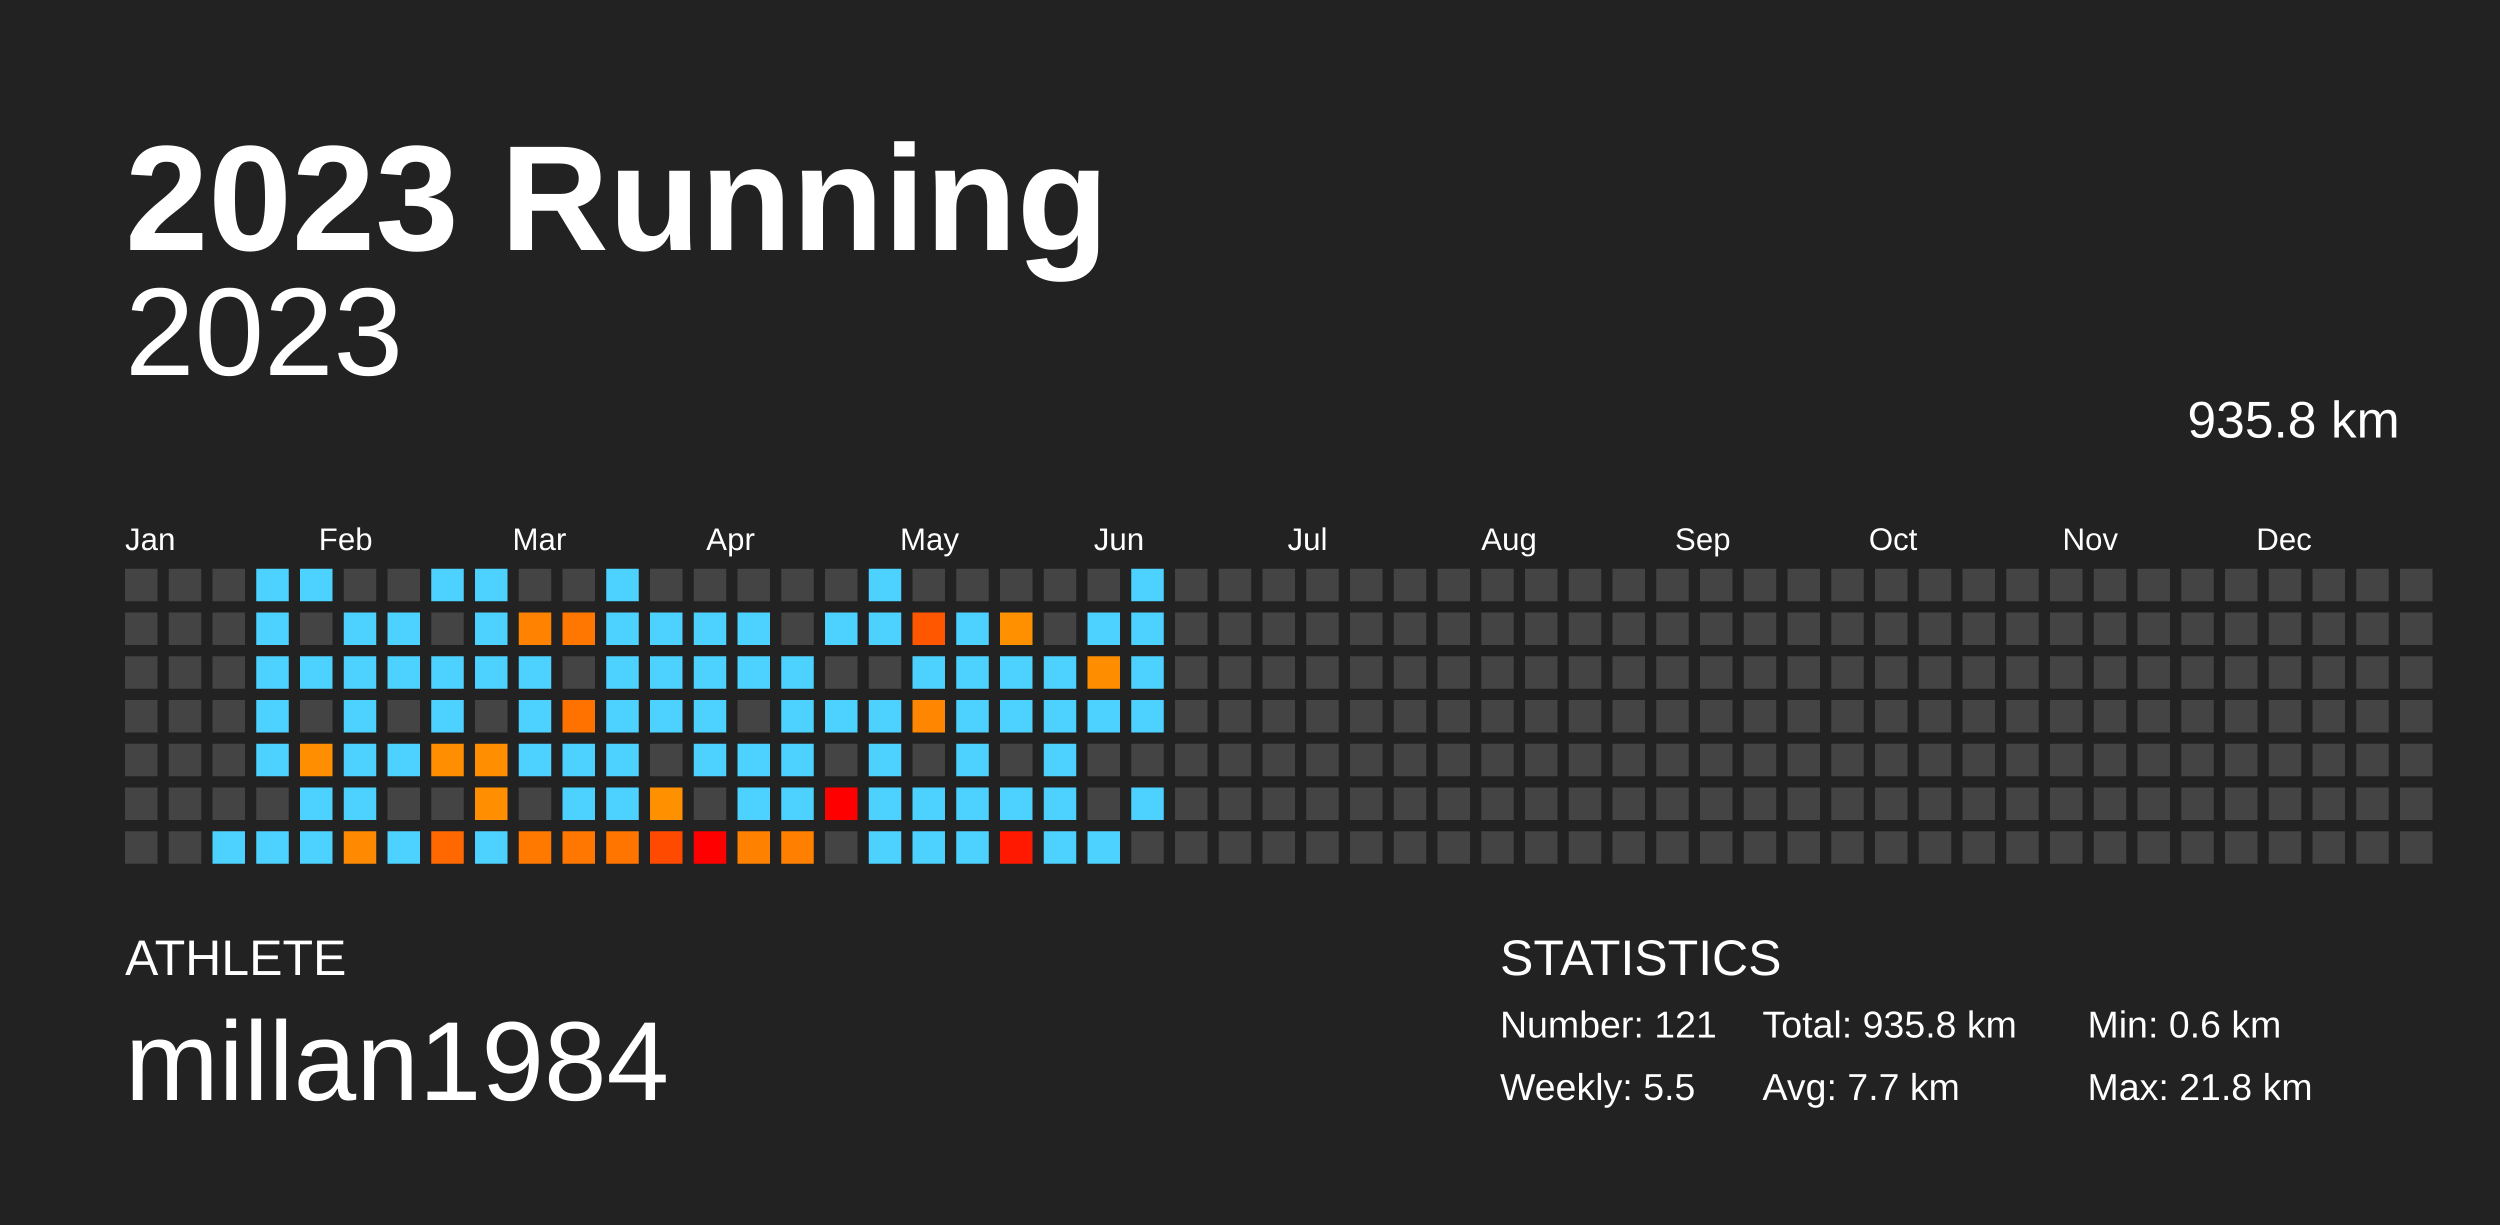
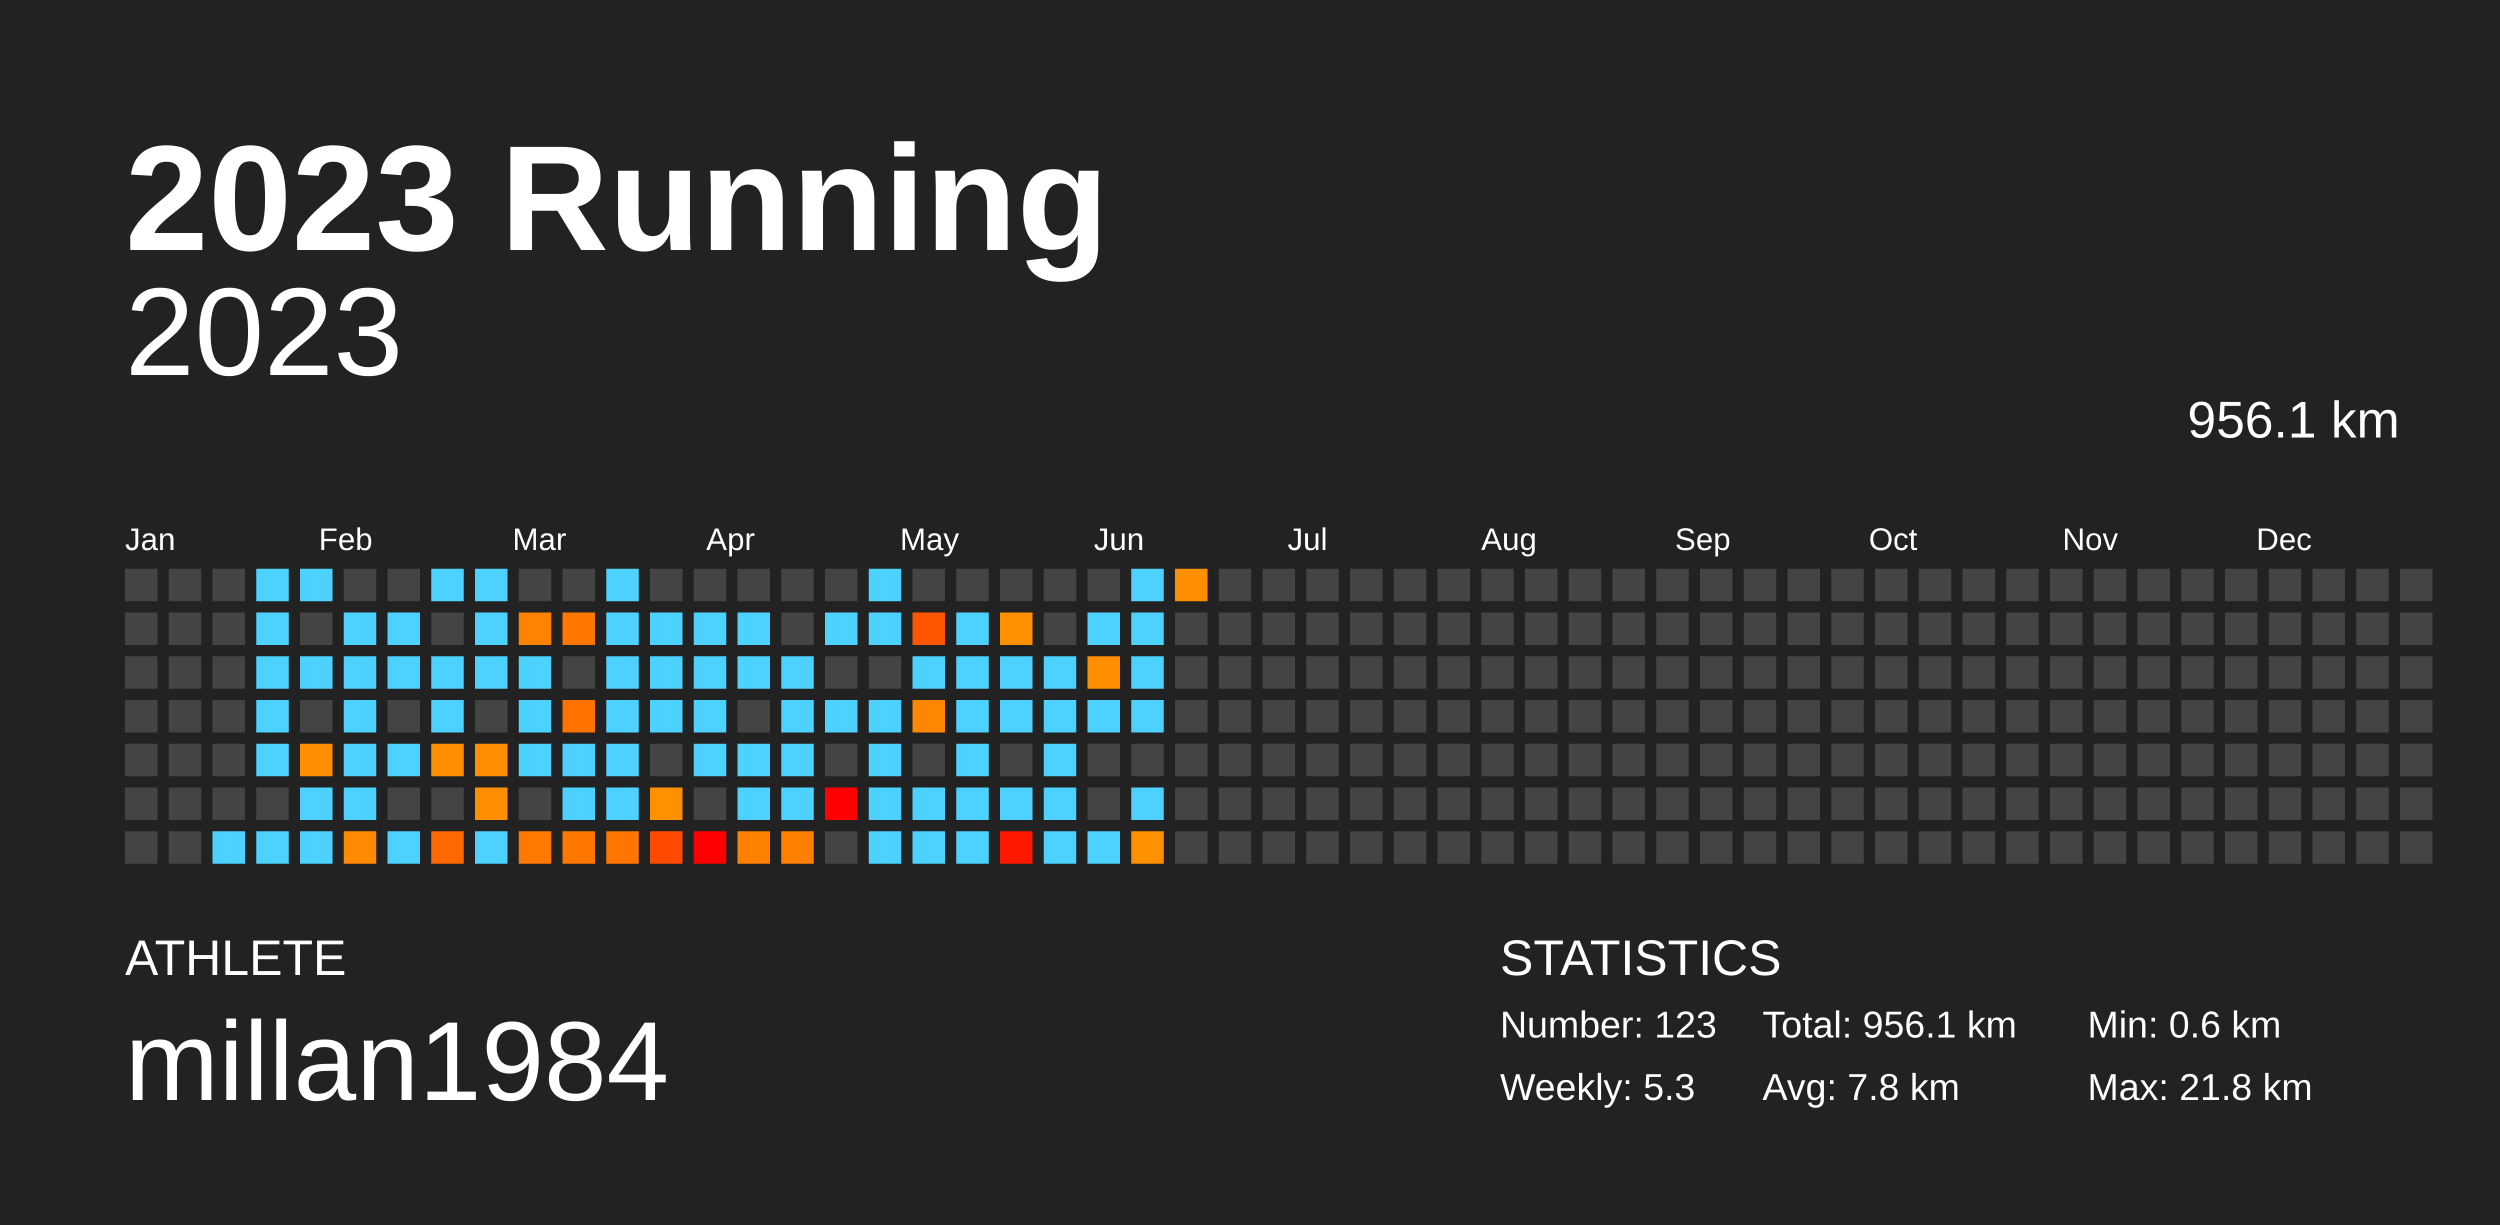
<svg xmlns="http://www.w3.org/2000/svg" baseProfile="full" height="98mm" version="1.1" viewBox="0,0,200,98" width="200mm">
  <defs />
  <rect fill="#222222" height="98" width="200" x="0" y="0" />
  <text fill="#FFFFFF" style="font-size:12px; font-family:Arial; font-weight:bold;" x="10" y="20">2023 Running</text>
  <text fill="#FFFFFF" style="font-size:4px; font-family:Arial" x="10" y="78">ATHLETE</text>
  <text fill="#FFFFFF" style="font-size:9px; font-family:Arial" x="10" y="88">millan1984</text>
  <text fill="#FFFFFF" style="font-size:4px; font-family:Arial" x="120" y="78">STATISTICS</text>
-   <text fill="#FFFFFF" style="font-size:3px; font-family:Arial" x="120" y="83">Number: 121</text>
-   <text fill="#FFFFFF" style="font-size:3px; font-family:Arial" x="120" y="88">Weekly: 5.5</text>
-   <text fill="#FFFFFF" style="font-size:3px; font-family:Arial" x="141" y="83">Total: 935.8 km</text>
-   <text fill="#FFFFFF" style="font-size:3px; font-family:Arial" x="141" y="88">Avg: 7.7 km</text>
+   <text fill="#FFFFFF" style="font-size:3px; font-family:Arial" x="120" y="83">Number: 123</text>
+   <text fill="#FFFFFF" style="font-size:3px; font-family:Arial" x="120" y="88">Weekly: 5.3</text>
+   <text fill="#FFFFFF" style="font-size:3px; font-family:Arial" x="141" y="83">Total: 956.1 km</text>
+   <text fill="#FFFFFF" style="font-size:3px; font-family:Arial" x="141" y="88">Avg: 7.8 km</text>
  <text fill="#FFFFFF" style="font-size:3px; font-family:Arial" x="167" y="83">Min: 0.6 km</text>
  <text fill="#FFFFFF" style="font-size:3px; font-family:Arial" x="167" y="88">Max: 21.8 km</text>
  <text alignment-baseline="hanging" fill="#FFFFFF" style="font-size:10.0px; font-family:Arial;" x="10" y="30">2023</text>
-   <text alignment-baseline="hanging" fill="#FFFFFF" style="font-size:4.125px; font-family:Arial;" x="175" y="35">935.8 km</text>
+   <text alignment-baseline="hanging" fill="#FFFFFF" style="font-size:4.125px; font-family:Arial;" x="175" y="35">956.1 km</text>
  <text fill="#FFFFFF" style="font-size:2.5px; font-family:Arial" x="10.0" y="44">Jan</text>
  <text fill="#FFFFFF" style="font-size:2.5px; font-family:Arial" x="25.5" y="44">Feb</text>
  <text fill="#FFFFFF" style="font-size:2.5px; font-family:Arial" x="41.0" y="44">Mar</text>
  <text fill="#FFFFFF" style="font-size:2.5px; font-family:Arial" x="56.5" y="44">Apr</text>
  <text fill="#FFFFFF" style="font-size:2.5px; font-family:Arial" x="72.0" y="44">May</text>
  <text fill="#FFFFFF" style="font-size:2.5px; font-family:Arial" x="87.5" y="44">Jun</text>
  <text fill="#FFFFFF" style="font-size:2.5px; font-family:Arial" x="103.0" y="44">Jul</text>
  <text fill="#FFFFFF" style="font-size:2.5px; font-family:Arial" x="118.5" y="44">Aug</text>
  <text fill="#FFFFFF" style="font-size:2.5px; font-family:Arial" x="134.0" y="44">Sep</text>
  <text fill="#FFFFFF" style="font-size:2.5px; font-family:Arial" x="149.5" y="44">Oct</text>
  <text fill="#FFFFFF" style="font-size:2.5px; font-family:Arial" x="165.0" y="44">Nov</text>
  <text fill="#FFFFFF" style="font-size:2.5px; font-family:Arial" x="180.5" y="44">Dec</text>
  <rect fill="#444444" height="2.6" width="2.6" x="10.0" y="45.5" />
  <rect fill="#444444" height="2.6" width="2.6" x="10.0" y="49.0" />
  <rect fill="#444444" height="2.6" width="2.6" x="10.0" y="52.5" />
  <rect fill="#444444" height="2.6" width="2.6" x="10.0" y="56.0" />
  <rect fill="#444444" height="2.6" width="2.6" x="10.0" y="59.5" />
  <rect fill="#444444" height="2.6" width="2.6" x="10.0" y="63.0" />
  <rect fill="#444444" height="2.6" width="2.6" x="10.0" y="66.5" />
  <rect fill="#444444" height="2.6" width="2.6" x="13.5" y="45.5" />
  <rect fill="#444444" height="2.6" width="2.6" x="13.5" y="49.0" />
  <rect fill="#444444" height="2.6" width="2.6" x="13.5" y="52.5" />
  <rect fill="#444444" height="2.6" width="2.6" x="13.5" y="56.0" />
  <rect fill="#444444" height="2.6" width="2.6" x="13.5" y="59.5" />
  <rect fill="#444444" height="2.6" width="2.6" x="13.5" y="63.0" />
  <rect fill="#444444" height="2.6" width="2.6" x="13.5" y="66.5" />
  <rect fill="#444444" height="2.6" width="2.6" x="17.0" y="45.5" />
  <rect fill="#444444" height="2.6" width="2.6" x="17.0" y="49.0" />
  <rect fill="#444444" height="2.6" width="2.6" x="17.0" y="52.5" />
  <rect fill="#444444" height="2.6" width="2.6" x="17.0" y="56.0" />
  <rect fill="#444444" height="2.6" width="2.6" x="17.0" y="59.5" />
  <rect fill="#444444" height="2.6" width="2.6" x="17.0" y="63.0" />
  <rect fill="#4dd2ff" height="2.6" width="2.6" x="17.0" y="66.5" />
  <rect fill="#4dd2ff" height="2.6" width="2.6" x="20.5" y="45.5" />
  <rect fill="#4dd2ff" height="2.6" width="2.6" x="20.5" y="49.0" />
  <rect fill="#4dd2ff" height="2.6" width="2.6" x="20.5" y="52.5" />
  <rect fill="#4dd2ff" height="2.6" width="2.6" x="20.5" y="56.0" />
  <rect fill="#4dd2ff" height="2.6" width="2.6" x="20.5" y="59.5" />
  <rect fill="#444444" height="2.6" width="2.6" x="20.5" y="63.0" />
  <rect fill="#4dd2ff" height="2.6" width="2.6" x="20.5" y="66.5" />
  <rect fill="#4dd2ff" height="2.6" width="2.6" x="24.0" y="45.5" />
  <rect fill="#444444" height="2.6" width="2.6" x="24.0" y="49.0" />
  <rect fill="#4dd2ff" height="2.6" width="2.6" x="24.0" y="52.5" />
  <rect fill="#444444" height="2.6" width="2.6" x="24.0" y="56.0" />
  <rect fill="#ff8f00" height="2.6" width="2.6" x="24.0" y="59.5" />
  <rect fill="#4dd2ff" height="2.6" width="2.6" x="24.0" y="63.0" />
  <rect fill="#4dd2ff" height="2.6" width="2.6" x="24.0" y="66.5" />
  <rect fill="#444444" height="2.6" width="2.6" x="27.5" y="45.5" />
  <rect fill="#4dd2ff" height="2.6" width="2.6" x="27.5" y="49.0" />
  <rect fill="#4dd2ff" height="2.6" width="2.6" x="27.5" y="52.5" />
  <rect fill="#4dd2ff" height="2.6" width="2.6" x="27.5" y="56.0" />
  <rect fill="#4dd2ff" height="2.6" width="2.6" x="27.5" y="59.5" />
  <rect fill="#4dd2ff" height="2.6" width="2.6" x="27.5" y="63.0" />
  <rect fill="#ff8900" height="2.6" width="2.6" x="27.5" y="66.5" />
  <rect fill="#444444" height="2.6" width="2.6" x="31.0" y="45.5" />
  <rect fill="#4dd2ff" height="2.6" width="2.6" x="31.0" y="49.0" />
  <rect fill="#4dd2ff" height="2.6" width="2.6" x="31.0" y="52.5" />
  <rect fill="#444444" height="2.6" width="2.6" x="31.0" y="56.0" />
  <rect fill="#4dd2ff" height="2.6" width="2.6" x="31.0" y="59.5" />
  <rect fill="#444444" height="2.6" width="2.6" x="31.0" y="63.0" />
  <rect fill="#4dd2ff" height="2.6" width="2.6" x="31.0" y="66.5" />
  <rect fill="#4dd2ff" height="2.6" width="2.6" x="34.5" y="45.5" />
  <rect fill="#444444" height="2.6" width="2.6" x="34.5" y="49.0" />
  <rect fill="#4dd2ff" height="2.6" width="2.6" x="34.5" y="52.5" />
  <rect fill="#4dd2ff" height="2.6" width="2.6" x="34.5" y="56.0" />
  <rect fill="#ff8e00" height="2.6" width="2.6" x="34.5" y="59.5" />
  <rect fill="#444444" height="2.6" width="2.6" x="34.5" y="63.0" />
  <rect fill="#ff6700" height="2.6" width="2.6" x="34.5" y="66.5" />
  <rect fill="#4dd2ff" height="2.6" width="2.6" x="38.0" y="45.5" />
  <rect fill="#4dd2ff" height="2.6" width="2.6" x="38.0" y="49.0" />
  <rect fill="#4dd2ff" height="2.6" width="2.6" x="38.0" y="52.5" />
  <rect fill="#444444" height="2.6" width="2.6" x="38.0" y="56.0" />
  <rect fill="#ff8f00" height="2.6" width="2.6" x="38.0" y="59.5" />
  <rect fill="#ff8f00" height="2.6" width="2.6" x="38.0" y="63.0" />
  <rect fill="#4dd2ff" height="2.6" width="2.6" x="38.0" y="66.5" />
  <rect fill="#444444" height="2.6" width="2.6" x="41.5" y="45.5" />
  <rect fill="#ff8200" height="2.6" width="2.6" x="41.5" y="49.0" />
  <rect fill="#4dd2ff" height="2.6" width="2.6" x="41.5" y="52.5" />
  <rect fill="#4dd2ff" height="2.6" width="2.6" x="41.5" y="56.0" />
  <rect fill="#4dd2ff" height="2.6" width="2.6" x="41.5" y="59.5" />
  <rect fill="#444444" height="2.6" width="2.6" x="41.5" y="63.0" />
  <rect fill="#ff7800" height="2.6" width="2.6" x="41.5" y="66.5" />
  <rect fill="#444444" height="2.6" width="2.6" x="45.0" y="45.5" />
  <rect fill="#ff7700" height="2.6" width="2.6" x="45.0" y="49.0" />
  <rect fill="#444444" height="2.6" width="2.6" x="45.0" y="52.5" />
  <rect fill="#ff7200" height="2.6" width="2.6" x="45.0" y="56.0" />
  <rect fill="#4dd2ff" height="2.6" width="2.6" x="45.0" y="59.5" />
  <rect fill="#4dd2ff" height="2.6" width="2.6" x="45.0" y="63.0" />
  <rect fill="#ff7700" height="2.6" width="2.6" x="45.0" y="66.5" />
  <rect fill="#4dd2ff" height="2.6" width="2.6" x="48.5" y="45.5" />
  <rect fill="#4dd2ff" height="2.6" width="2.6" x="48.5" y="49.0" />
  <rect fill="#4dd2ff" height="2.6" width="2.6" x="48.5" y="52.5" />
  <rect fill="#4dd2ff" height="2.6" width="2.6" x="48.5" y="56.0" />
  <rect fill="#4dd2ff" height="2.6" width="2.6" x="48.5" y="59.5" />
  <rect fill="#4dd2ff" height="2.6" width="2.6" x="48.5" y="63.0" />
  <rect fill="#ff7500" height="2.6" width="2.6" x="48.5" y="66.5" />
  <rect fill="#444444" height="2.6" width="2.6" x="52.0" y="45.5" />
  <rect fill="#4dd2ff" height="2.6" width="2.6" x="52.0" y="49.0" />
  <rect fill="#4dd2ff" height="2.6" width="2.6" x="52.0" y="52.5" />
  <rect fill="#4dd2ff" height="2.6" width="2.6" x="52.0" y="56.0" />
  <rect fill="#444444" height="2.6" width="2.6" x="52.0" y="59.5" />
  <rect fill="#ff9000" height="2.6" width="2.6" x="52.0" y="63.0" />
  <rect fill="#ff4a00" height="2.6" width="2.6" x="52.0" y="66.5" />
  <rect fill="#444444" height="2.6" width="2.6" x="55.5" y="45.5" />
  <rect fill="#4dd2ff" height="2.6" width="2.6" x="55.5" y="49.0" />
  <rect fill="#4dd2ff" height="2.6" width="2.6" x="55.5" y="52.5" />
  <rect fill="#4dd2ff" height="2.6" width="2.6" x="55.5" y="56.0" />
  <rect fill="#4dd2ff" height="2.6" width="2.6" x="55.5" y="59.5" />
  <rect fill="#444444" height="2.6" width="2.6" x="55.5" y="63.0" />
  <rect fill="red" height="2.6" width="2.6" x="55.5" y="66.5" />
  <rect fill="#444444" height="2.6" width="2.6" x="59.0" y="45.5" />
  <rect fill="#4dd2ff" height="2.6" width="2.6" x="59.0" y="49.0" />
  <rect fill="#4dd2ff" height="2.6" width="2.6" x="59.0" y="52.5" />
  <rect fill="#444444" height="2.6" width="2.6" x="59.0" y="56.0" />
  <rect fill="#4dd2ff" height="2.6" width="2.6" x="59.0" y="59.5" />
  <rect fill="#4dd2ff" height="2.6" width="2.6" x="59.0" y="63.0" />
  <rect fill="#ff8100" height="2.6" width="2.6" x="59.0" y="66.5" />
  <rect fill="#444444" height="2.6" width="2.6" x="62.5" y="45.5" />
  <rect fill="#444444" height="2.6" width="2.6" x="62.5" y="49.0" />
  <rect fill="#4dd2ff" height="2.6" width="2.6" x="62.5" y="52.5" />
  <rect fill="#4dd2ff" height="2.6" width="2.6" x="62.5" y="56.0" />
  <rect fill="#4dd2ff" height="2.6" width="2.6" x="62.5" y="59.5" />
  <rect fill="#4dd2ff" height="2.6" width="2.6" x="62.5" y="63.0" />
  <rect fill="#ff7f00" height="2.6" width="2.6" x="62.5" y="66.5" />
  <rect fill="#444444" height="2.6" width="2.6" x="66.0" y="45.5" />
  <rect fill="#4dd2ff" height="2.6" width="2.6" x="66.0" y="49.0" />
  <rect fill="#444444" height="2.6" width="2.6" x="66.0" y="52.5" />
  <rect fill="#4dd2ff" height="2.6" width="2.6" x="66.0" y="56.0" />
  <rect fill="#444444" height="2.6" width="2.6" x="66.0" y="59.5" />
  <rect fill="red" height="2.6" width="2.6" x="66.0" y="63.0" />
  <rect fill="#444444" height="2.6" width="2.6" x="66.0" y="66.5" />
  <rect fill="#4dd2ff" height="2.6" width="2.6" x="69.5" y="45.5" />
  <rect fill="#4dd2ff" height="2.6" width="2.6" x="69.5" y="49.0" />
  <rect fill="#444444" height="2.6" width="2.6" x="69.5" y="52.5" />
  <rect fill="#4dd2ff" height="2.6" width="2.6" x="69.5" y="56.0" />
  <rect fill="#4dd2ff" height="2.6" width="2.6" x="69.5" y="59.5" />
  <rect fill="#4dd2ff" height="2.6" width="2.6" x="69.5" y="63.0" />
  <rect fill="#4dd2ff" height="2.6" width="2.6" x="69.5" y="66.5" />
  <rect fill="#444444" height="2.6" width="2.6" x="73.0" y="45.5" />
  <rect fill="#ff5700" height="2.6" width="2.6" x="73.0" y="49.0" />
  <rect fill="#4dd2ff" height="2.6" width="2.6" x="73.0" y="52.5" />
  <rect fill="#ff8600" height="2.6" width="2.6" x="73.0" y="56.0" />
  <rect fill="#444444" height="2.6" width="2.6" x="73.0" y="59.5" />
  <rect fill="#4dd2ff" height="2.6" width="2.6" x="73.0" y="63.0" />
  <rect fill="#4dd2ff" height="2.6" width="2.6" x="73.0" y="66.5" />
  <rect fill="#444444" height="2.6" width="2.6" x="76.5" y="45.5" />
  <rect fill="#4dd2ff" height="2.6" width="2.6" x="76.5" y="49.0" />
  <rect fill="#4dd2ff" height="2.6" width="2.6" x="76.5" y="52.5" />
  <rect fill="#4dd2ff" height="2.6" width="2.6" x="76.5" y="56.0" />
  <rect fill="#4dd2ff" height="2.6" width="2.6" x="76.5" y="59.5" />
  <rect fill="#4dd2ff" height="2.6" width="2.6" x="76.5" y="63.0" />
  <rect fill="#4dd2ff" height="2.6" width="2.6" x="76.5" y="66.5" />
  <rect fill="#444444" height="2.6" width="2.6" x="80.0" y="45.5" />
  <rect fill="#ff9000" height="2.6" width="2.6" x="80.0" y="49.0" />
  <rect fill="#4dd2ff" height="2.6" width="2.6" x="80.0" y="52.5" />
  <rect fill="#4dd2ff" height="2.6" width="2.6" x="80.0" y="56.0" />
  <rect fill="#444444" height="2.6" width="2.6" x="80.0" y="59.5" />
  <rect fill="#4dd2ff" height="2.6" width="2.6" x="80.0" y="63.0" />
  <rect fill="#ff1900" height="2.6" width="2.6" x="80.0" y="66.5" />
  <rect fill="#444444" height="2.6" width="2.6" x="83.5" y="45.5" />
  <rect fill="#444444" height="2.6" width="2.6" x="83.5" y="49.0" />
  <rect fill="#4dd2ff" height="2.6" width="2.6" x="83.5" y="52.5" />
  <rect fill="#4dd2ff" height="2.6" width="2.6" x="83.5" y="56.0" />
  <rect fill="#4dd2ff" height="2.6" width="2.6" x="83.5" y="59.5" />
  <rect fill="#4dd2ff" height="2.6" width="2.6" x="83.5" y="63.0" />
  <rect fill="#4dd2ff" height="2.6" width="2.6" x="83.5" y="66.5" />
  <rect fill="#444444" height="2.6" width="2.6" x="87.0" y="45.5" />
  <rect fill="#4dd2ff" height="2.6" width="2.6" x="87.0" y="49.0" />
  <rect fill="#ff8d00" height="2.6" width="2.6" x="87.0" y="52.5" />
  <rect fill="#4dd2ff" height="2.6" width="2.6" x="87.0" y="56.0" />
  <rect fill="#444444" height="2.6" width="2.6" x="87.0" y="59.5" />
  <rect fill="#444444" height="2.6" width="2.6" x="87.0" y="63.0" />
  <rect fill="#4dd2ff" height="2.6" width="2.6" x="87.0" y="66.5" />
  <rect fill="#4dd2ff" height="2.6" width="2.6" x="90.5" y="45.5" />
  <rect fill="#4dd2ff" height="2.6" width="2.6" x="90.5" y="49.0" />
  <rect fill="#4dd2ff" height="2.6" width="2.6" x="90.5" y="52.5" />
  <rect fill="#4dd2ff" height="2.6" width="2.6" x="90.5" y="56.0" />
  <rect fill="#444444" height="2.6" width="2.6" x="90.5" y="59.5" />
  <rect fill="#4dd2ff" height="2.6" width="2.6" x="90.5" y="63.0" />
-   <rect fill="#444444" height="2.6" width="2.6" x="90.5" y="66.5" />
-   <rect fill="#444444" height="2.6" width="2.6" x="94.0" y="45.5" />
+   <rect fill="#ff9000" height="2.6" width="2.6" x="90.5" y="66.5" />
+   <rect fill="#ff8e00" height="2.6" width="2.6" x="94.0" y="45.5" />
  <rect fill="#444444" height="2.6" width="2.6" x="94.0" y="49.0" />
  <rect fill="#444444" height="2.6" width="2.6" x="94.0" y="52.5" />
  <rect fill="#444444" height="2.6" width="2.6" x="94.0" y="56.0" />
  <rect fill="#444444" height="2.6" width="2.6" x="94.0" y="59.5" />
  <rect fill="#444444" height="2.6" width="2.6" x="94.0" y="63.0" />
  <rect fill="#444444" height="2.6" width="2.6" x="94.0" y="66.5" />
  <rect fill="#444444" height="2.6" width="2.6" x="97.5" y="45.5" />
  <rect fill="#444444" height="2.6" width="2.6" x="97.5" y="49.0" />
  <rect fill="#444444" height="2.6" width="2.6" x="97.5" y="52.5" />
  <rect fill="#444444" height="2.6" width="2.6" x="97.5" y="56.0" />
  <rect fill="#444444" height="2.6" width="2.6" x="97.5" y="59.5" />
  <rect fill="#444444" height="2.6" width="2.6" x="97.5" y="63.0" />
  <rect fill="#444444" height="2.6" width="2.6" x="97.5" y="66.5" />
  <rect fill="#444444" height="2.6" width="2.6" x="101.0" y="45.5" />
  <rect fill="#444444" height="2.6" width="2.6" x="101.0" y="49.0" />
  <rect fill="#444444" height="2.6" width="2.6" x="101.0" y="52.5" />
  <rect fill="#444444" height="2.6" width="2.6" x="101.0" y="56.0" />
  <rect fill="#444444" height="2.6" width="2.6" x="101.0" y="59.5" />
  <rect fill="#444444" height="2.6" width="2.6" x="101.0" y="63.0" />
  <rect fill="#444444" height="2.6" width="2.6" x="101.0" y="66.5" />
  <rect fill="#444444" height="2.6" width="2.6" x="104.5" y="45.5" />
  <rect fill="#444444" height="2.6" width="2.6" x="104.5" y="49.0" />
  <rect fill="#444444" height="2.6" width="2.6" x="104.5" y="52.5" />
  <rect fill="#444444" height="2.6" width="2.6" x="104.5" y="56.0" />
  <rect fill="#444444" height="2.6" width="2.6" x="104.5" y="59.5" />
  <rect fill="#444444" height="2.6" width="2.6" x="104.5" y="63.0" />
  <rect fill="#444444" height="2.6" width="2.6" x="104.5" y="66.5" />
  <rect fill="#444444" height="2.6" width="2.6" x="108.0" y="45.5" />
  <rect fill="#444444" height="2.6" width="2.6" x="108.0" y="49.0" />
  <rect fill="#444444" height="2.6" width="2.6" x="108.0" y="52.5" />
  <rect fill="#444444" height="2.6" width="2.6" x="108.0" y="56.0" />
  <rect fill="#444444" height="2.6" width="2.6" x="108.0" y="59.5" />
  <rect fill="#444444" height="2.6" width="2.6" x="108.0" y="63.0" />
  <rect fill="#444444" height="2.6" width="2.6" x="108.0" y="66.5" />
  <rect fill="#444444" height="2.6" width="2.6" x="111.5" y="45.5" />
  <rect fill="#444444" height="2.6" width="2.6" x="111.5" y="49.0" />
  <rect fill="#444444" height="2.6" width="2.6" x="111.5" y="52.5" />
  <rect fill="#444444" height="2.6" width="2.6" x="111.5" y="56.0" />
  <rect fill="#444444" height="2.6" width="2.6" x="111.5" y="59.5" />
  <rect fill="#444444" height="2.6" width="2.6" x="111.5" y="63.0" />
  <rect fill="#444444" height="2.6" width="2.6" x="111.5" y="66.5" />
  <rect fill="#444444" height="2.6" width="2.6" x="115.0" y="45.5" />
  <rect fill="#444444" height="2.6" width="2.6" x="115.0" y="49.0" />
  <rect fill="#444444" height="2.6" width="2.6" x="115.0" y="52.5" />
  <rect fill="#444444" height="2.6" width="2.6" x="115.0" y="56.0" />
  <rect fill="#444444" height="2.6" width="2.6" x="115.0" y="59.5" />
  <rect fill="#444444" height="2.6" width="2.6" x="115.0" y="63.0" />
  <rect fill="#444444" height="2.6" width="2.6" x="115.0" y="66.5" />
  <rect fill="#444444" height="2.6" width="2.6" x="118.5" y="45.5" />
  <rect fill="#444444" height="2.6" width="2.6" x="118.5" y="49.0" />
  <rect fill="#444444" height="2.6" width="2.6" x="118.5" y="52.5" />
  <rect fill="#444444" height="2.6" width="2.6" x="118.5" y="56.0" />
  <rect fill="#444444" height="2.6" width="2.6" x="118.5" y="59.5" />
  <rect fill="#444444" height="2.6" width="2.6" x="118.5" y="63.0" />
  <rect fill="#444444" height="2.6" width="2.6" x="118.5" y="66.5" />
  <rect fill="#444444" height="2.6" width="2.6" x="122.0" y="45.5" />
  <rect fill="#444444" height="2.6" width="2.6" x="122.0" y="49.0" />
  <rect fill="#444444" height="2.6" width="2.6" x="122.0" y="52.5" />
  <rect fill="#444444" height="2.6" width="2.6" x="122.0" y="56.0" />
  <rect fill="#444444" height="2.6" width="2.6" x="122.0" y="59.5" />
  <rect fill="#444444" height="2.6" width="2.6" x="122.0" y="63.0" />
  <rect fill="#444444" height="2.6" width="2.6" x="122.0" y="66.5" />
  <rect fill="#444444" height="2.6" width="2.6" x="125.5" y="45.5" />
  <rect fill="#444444" height="2.6" width="2.6" x="125.5" y="49.0" />
  <rect fill="#444444" height="2.6" width="2.6" x="125.5" y="52.5" />
  <rect fill="#444444" height="2.6" width="2.6" x="125.5" y="56.0" />
  <rect fill="#444444" height="2.6" width="2.6" x="125.5" y="59.5" />
  <rect fill="#444444" height="2.6" width="2.6" x="125.5" y="63.0" />
  <rect fill="#444444" height="2.6" width="2.6" x="125.5" y="66.5" />
  <rect fill="#444444" height="2.6" width="2.6" x="129.0" y="45.5" />
  <rect fill="#444444" height="2.6" width="2.6" x="129.0" y="49.0" />
  <rect fill="#444444" height="2.6" width="2.6" x="129.0" y="52.5" />
  <rect fill="#444444" height="2.6" width="2.6" x="129.0" y="56.0" />
  <rect fill="#444444" height="2.6" width="2.6" x="129.0" y="59.5" />
  <rect fill="#444444" height="2.6" width="2.6" x="129.0" y="63.0" />
  <rect fill="#444444" height="2.6" width="2.6" x="129.0" y="66.5" />
  <rect fill="#444444" height="2.6" width="2.6" x="132.5" y="45.5" />
  <rect fill="#444444" height="2.6" width="2.6" x="132.5" y="49.0" />
  <rect fill="#444444" height="2.6" width="2.6" x="132.5" y="52.5" />
  <rect fill="#444444" height="2.6" width="2.6" x="132.5" y="56.0" />
  <rect fill="#444444" height="2.6" width="2.6" x="132.5" y="59.5" />
  <rect fill="#444444" height="2.6" width="2.6" x="132.5" y="63.0" />
  <rect fill="#444444" height="2.6" width="2.6" x="132.5" y="66.5" />
  <rect fill="#444444" height="2.6" width="2.6" x="136.0" y="45.5" />
  <rect fill="#444444" height="2.6" width="2.6" x="136.0" y="49.0" />
  <rect fill="#444444" height="2.6" width="2.6" x="136.0" y="52.5" />
  <rect fill="#444444" height="2.6" width="2.6" x="136.0" y="56.0" />
  <rect fill="#444444" height="2.6" width="2.6" x="136.0" y="59.5" />
  <rect fill="#444444" height="2.6" width="2.6" x="136.0" y="63.0" />
  <rect fill="#444444" height="2.6" width="2.6" x="136.0" y="66.5" />
  <rect fill="#444444" height="2.6" width="2.6" x="139.5" y="45.5" />
  <rect fill="#444444" height="2.6" width="2.6" x="139.5" y="49.0" />
  <rect fill="#444444" height="2.6" width="2.6" x="139.5" y="52.5" />
  <rect fill="#444444" height="2.6" width="2.6" x="139.5" y="56.0" />
  <rect fill="#444444" height="2.6" width="2.6" x="139.5" y="59.5" />
  <rect fill="#444444" height="2.6" width="2.6" x="139.5" y="63.0" />
  <rect fill="#444444" height="2.6" width="2.6" x="139.5" y="66.5" />
  <rect fill="#444444" height="2.6" width="2.6" x="143.0" y="45.5" />
  <rect fill="#444444" height="2.6" width="2.6" x="143.0" y="49.0" />
  <rect fill="#444444" height="2.6" width="2.6" x="143.0" y="52.5" />
  <rect fill="#444444" height="2.6" width="2.6" x="143.0" y="56.0" />
  <rect fill="#444444" height="2.6" width="2.6" x="143.0" y="59.5" />
  <rect fill="#444444" height="2.6" width="2.6" x="143.0" y="63.0" />
  <rect fill="#444444" height="2.6" width="2.6" x="143.0" y="66.5" />
  <rect fill="#444444" height="2.6" width="2.6" x="146.5" y="45.5" />
  <rect fill="#444444" height="2.6" width="2.6" x="146.5" y="49.0" />
  <rect fill="#444444" height="2.6" width="2.6" x="146.5" y="52.5" />
  <rect fill="#444444" height="2.6" width="2.6" x="146.5" y="56.0" />
  <rect fill="#444444" height="2.6" width="2.6" x="146.5" y="59.5" />
  <rect fill="#444444" height="2.6" width="2.6" x="146.5" y="63.0" />
  <rect fill="#444444" height="2.6" width="2.6" x="146.5" y="66.5" />
  <rect fill="#444444" height="2.6" width="2.6" x="150.0" y="45.5" />
  <rect fill="#444444" height="2.6" width="2.6" x="150.0" y="49.0" />
  <rect fill="#444444" height="2.6" width="2.6" x="150.0" y="52.5" />
  <rect fill="#444444" height="2.6" width="2.6" x="150.0" y="56.0" />
  <rect fill="#444444" height="2.6" width="2.6" x="150.0" y="59.5" />
  <rect fill="#444444" height="2.6" width="2.6" x="150.0" y="63.0" />
  <rect fill="#444444" height="2.6" width="2.6" x="150.0" y="66.5" />
  <rect fill="#444444" height="2.6" width="2.6" x="153.5" y="45.5" />
  <rect fill="#444444" height="2.6" width="2.6" x="153.5" y="49.0" />
  <rect fill="#444444" height="2.6" width="2.6" x="153.5" y="52.5" />
  <rect fill="#444444" height="2.6" width="2.6" x="153.5" y="56.0" />
  <rect fill="#444444" height="2.6" width="2.6" x="153.5" y="59.5" />
  <rect fill="#444444" height="2.6" width="2.6" x="153.5" y="63.0" />
  <rect fill="#444444" height="2.6" width="2.6" x="153.5" y="66.5" />
  <rect fill="#444444" height="2.6" width="2.6" x="157.0" y="45.5" />
  <rect fill="#444444" height="2.6" width="2.6" x="157.0" y="49.0" />
  <rect fill="#444444" height="2.6" width="2.6" x="157.0" y="52.5" />
  <rect fill="#444444" height="2.6" width="2.6" x="157.0" y="56.0" />
  <rect fill="#444444" height="2.6" width="2.6" x="157.0" y="59.5" />
  <rect fill="#444444" height="2.6" width="2.6" x="157.0" y="63.0" />
  <rect fill="#444444" height="2.6" width="2.6" x="157.0" y="66.5" />
  <rect fill="#444444" height="2.6" width="2.6" x="160.5" y="45.5" />
  <rect fill="#444444" height="2.6" width="2.6" x="160.5" y="49.0" />
  <rect fill="#444444" height="2.6" width="2.6" x="160.5" y="52.5" />
  <rect fill="#444444" height="2.6" width="2.6" x="160.5" y="56.0" />
  <rect fill="#444444" height="2.6" width="2.6" x="160.5" y="59.5" />
  <rect fill="#444444" height="2.6" width="2.6" x="160.5" y="63.0" />
  <rect fill="#444444" height="2.6" width="2.6" x="160.5" y="66.5" />
  <rect fill="#444444" height="2.6" width="2.6" x="164.0" y="45.5" />
  <rect fill="#444444" height="2.6" width="2.6" x="164.0" y="49.0" />
  <rect fill="#444444" height="2.6" width="2.6" x="164.0" y="52.5" />
  <rect fill="#444444" height="2.6" width="2.6" x="164.0" y="56.0" />
  <rect fill="#444444" height="2.6" width="2.6" x="164.0" y="59.5" />
  <rect fill="#444444" height="2.6" width="2.6" x="164.0" y="63.0" />
  <rect fill="#444444" height="2.6" width="2.6" x="164.0" y="66.5" />
  <rect fill="#444444" height="2.6" width="2.6" x="167.5" y="45.5" />
  <rect fill="#444444" height="2.6" width="2.6" x="167.5" y="49.0" />
  <rect fill="#444444" height="2.6" width="2.6" x="167.5" y="52.5" />
  <rect fill="#444444" height="2.6" width="2.6" x="167.5" y="56.0" />
  <rect fill="#444444" height="2.6" width="2.6" x="167.5" y="59.5" />
  <rect fill="#444444" height="2.6" width="2.6" x="167.5" y="63.0" />
  <rect fill="#444444" height="2.6" width="2.6" x="167.5" y="66.5" />
  <rect fill="#444444" height="2.6" width="2.6" x="171.0" y="45.5" />
  <rect fill="#444444" height="2.6" width="2.6" x="171.0" y="49.0" />
  <rect fill="#444444" height="2.6" width="2.6" x="171.0" y="52.5" />
  <rect fill="#444444" height="2.6" width="2.6" x="171.0" y="56.0" />
  <rect fill="#444444" height="2.6" width="2.6" x="171.0" y="59.5" />
  <rect fill="#444444" height="2.6" width="2.6" x="171.0" y="63.0" />
  <rect fill="#444444" height="2.6" width="2.6" x="171.0" y="66.5" />
  <rect fill="#444444" height="2.6" width="2.6" x="174.5" y="45.5" />
  <rect fill="#444444" height="2.6" width="2.6" x="174.5" y="49.0" />
  <rect fill="#444444" height="2.6" width="2.6" x="174.5" y="52.5" />
  <rect fill="#444444" height="2.6" width="2.6" x="174.5" y="56.0" />
  <rect fill="#444444" height="2.6" width="2.6" x="174.5" y="59.5" />
  <rect fill="#444444" height="2.6" width="2.6" x="174.5" y="63.0" />
  <rect fill="#444444" height="2.6" width="2.6" x="174.5" y="66.5" />
  <rect fill="#444444" height="2.6" width="2.6" x="178.0" y="45.5" />
  <rect fill="#444444" height="2.6" width="2.6" x="178.0" y="49.0" />
  <rect fill="#444444" height="2.6" width="2.6" x="178.0" y="52.5" />
  <rect fill="#444444" height="2.6" width="2.6" x="178.0" y="56.0" />
  <rect fill="#444444" height="2.6" width="2.6" x="178.0" y="59.5" />
  <rect fill="#444444" height="2.6" width="2.6" x="178.0" y="63.0" />
  <rect fill="#444444" height="2.6" width="2.6" x="178.0" y="66.5" />
  <rect fill="#444444" height="2.6" width="2.6" x="181.5" y="45.5" />
  <rect fill="#444444" height="2.6" width="2.6" x="181.5" y="49.0" />
  <rect fill="#444444" height="2.6" width="2.6" x="181.5" y="52.5" />
  <rect fill="#444444" height="2.6" width="2.6" x="181.5" y="56.0" />
  <rect fill="#444444" height="2.6" width="2.6" x="181.5" y="59.5" />
  <rect fill="#444444" height="2.6" width="2.6" x="181.5" y="63.0" />
  <rect fill="#444444" height="2.6" width="2.6" x="181.5" y="66.5" />
  <rect fill="#444444" height="2.6" width="2.6" x="185.0" y="45.5" />
  <rect fill="#444444" height="2.6" width="2.6" x="185.0" y="49.0" />
  <rect fill="#444444" height="2.6" width="2.6" x="185.0" y="52.5" />
  <rect fill="#444444" height="2.6" width="2.6" x="185.0" y="56.0" />
  <rect fill="#444444" height="2.6" width="2.6" x="185.0" y="59.5" />
  <rect fill="#444444" height="2.6" width="2.6" x="185.0" y="63.0" />
  <rect fill="#444444" height="2.6" width="2.6" x="185.0" y="66.5" />
  <rect fill="#444444" height="2.6" width="2.6" x="188.5" y="45.5" />
  <rect fill="#444444" height="2.6" width="2.6" x="188.5" y="49.0" />
  <rect fill="#444444" height="2.6" width="2.6" x="188.5" y="52.5" />
  <rect fill="#444444" height="2.6" width="2.6" x="188.5" y="56.0" />
  <rect fill="#444444" height="2.6" width="2.6" x="188.5" y="59.5" />
  <rect fill="#444444" height="2.6" width="2.6" x="188.5" y="63.0" />
  <rect fill="#444444" height="2.6" width="2.6" x="188.5" y="66.5" />
  <rect fill="#444444" height="2.6" width="2.6" x="192.0" y="45.5" />
  <rect fill="#444444" height="2.6" width="2.6" x="192.0" y="49.0" />
  <rect fill="#444444" height="2.6" width="2.6" x="192.0" y="52.5" />
  <rect fill="#444444" height="2.6" width="2.6" x="192.0" y="56.0" />
  <rect fill="#444444" height="2.6" width="2.6" x="192.0" y="59.5" />
  <rect fill="#444444" height="2.6" width="2.6" x="192.0" y="63.0" />
  <rect fill="#444444" height="2.6" width="2.6" x="192.0" y="66.5" />
</svg>
